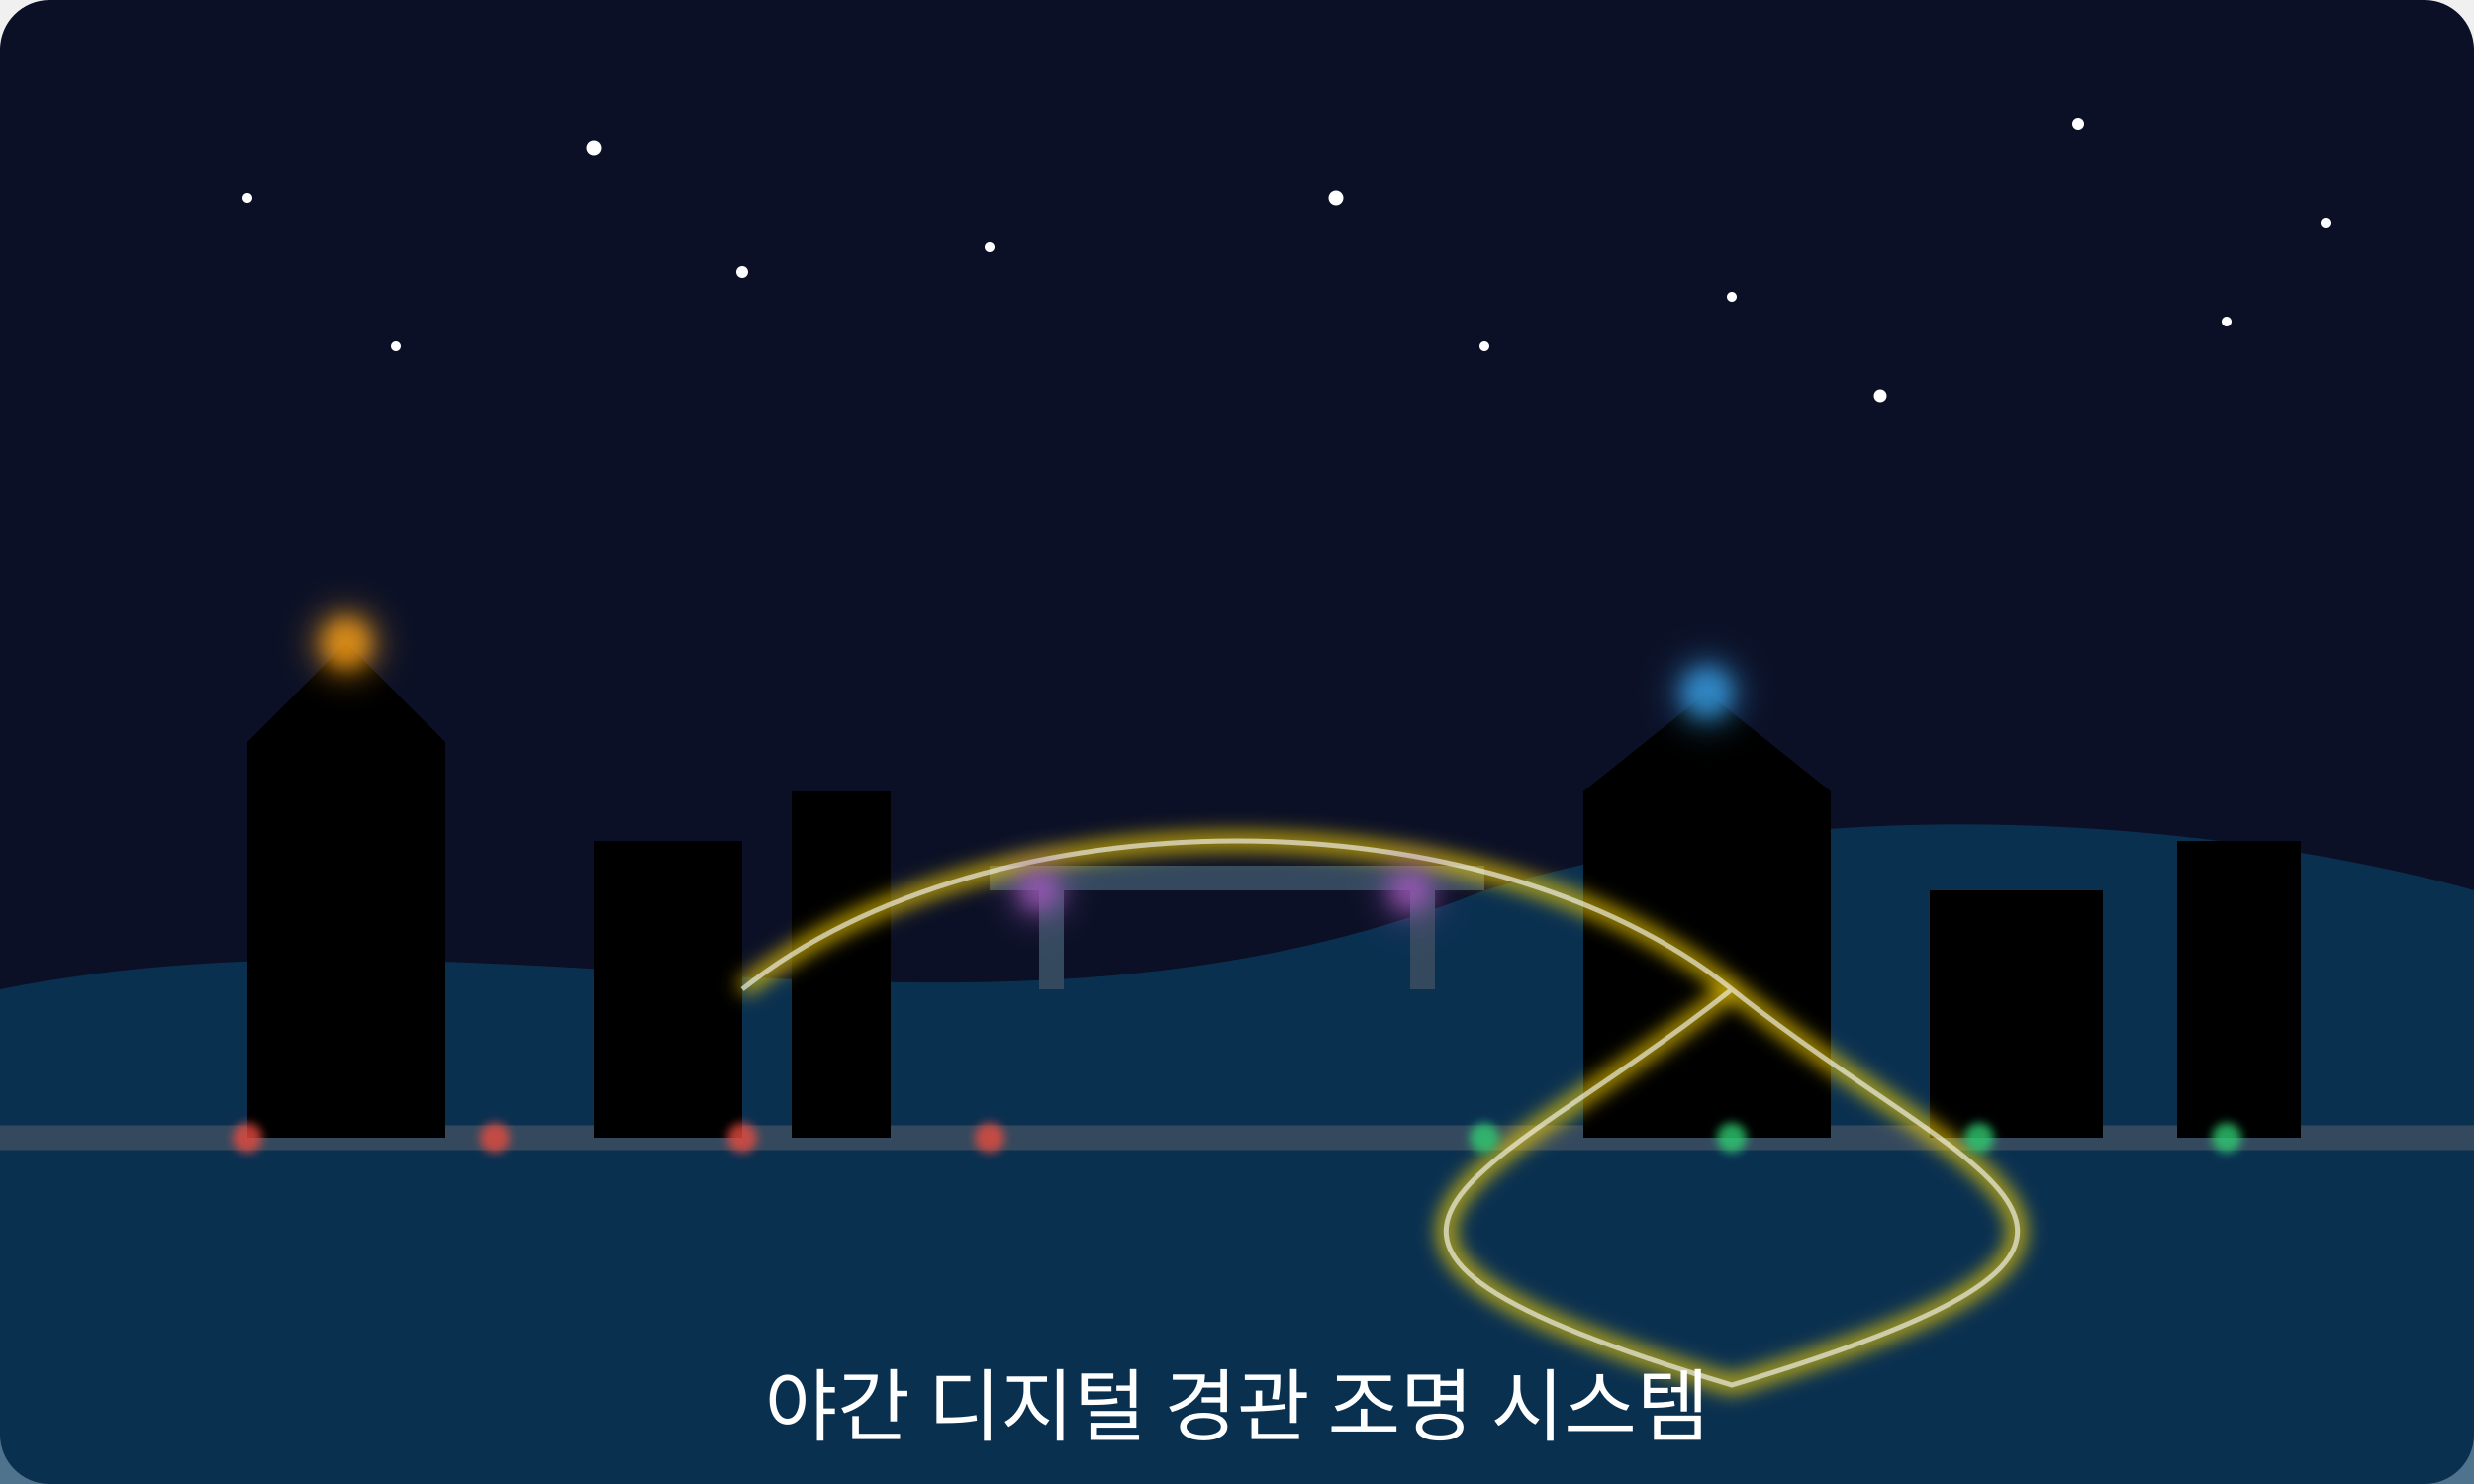
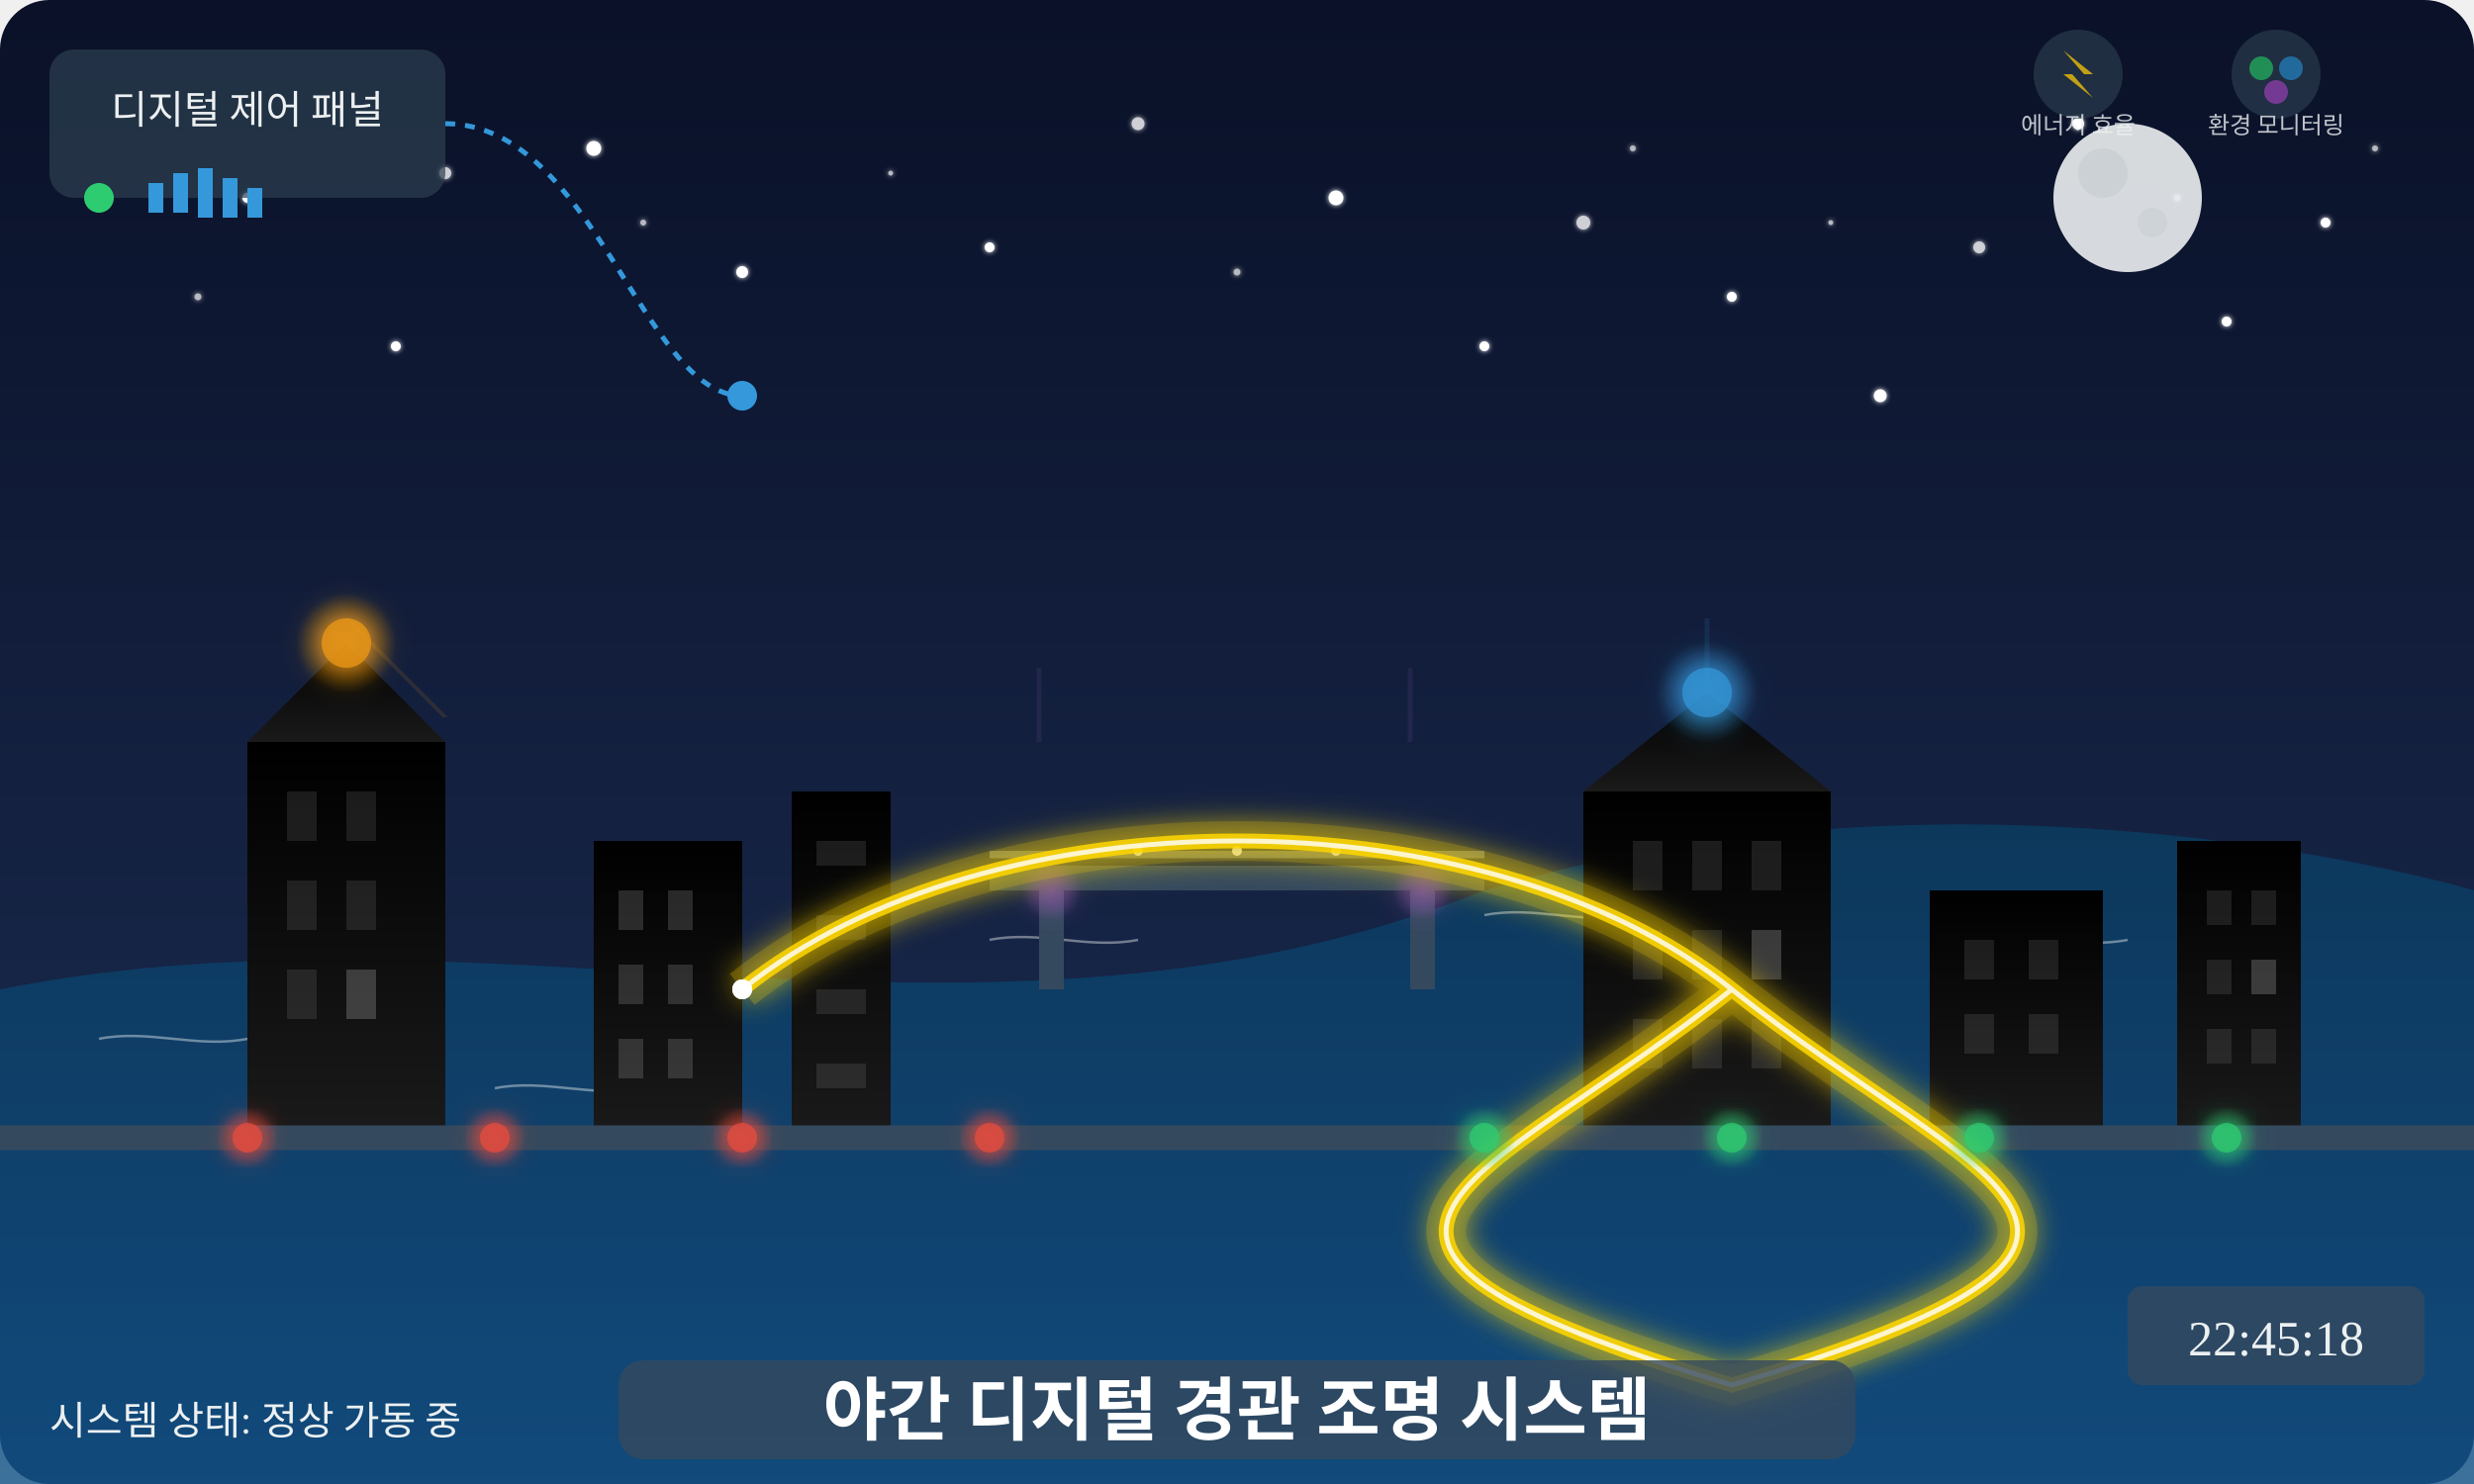
<svg xmlns="http://www.w3.org/2000/svg" width="500" height="300" viewBox="0 0 500 300">
-   <rect width="500" height="300" fill="#0b1026" rx="10" ry="10" />
-   <circle cx="50" cy="40" r="1" fill="#ffffff" />
-   <circle cx="120" cy="30" r="1.5" fill="#ffffff" />
-   <circle cx="200" cy="50" r="1" fill="#ffffff" />
-   <circle cx="270" cy="40" r="1.5" fill="#ffffff" />
-   <circle cx="350" cy="60" r="1" fill="#ffffff" />
-   <circle cx="420" cy="25" r="1.2" fill="#ffffff" />
-   <circle cx="470" cy="45" r="1" fill="#ffffff" />
-   <circle cx="80" cy="70" r="1" fill="#ffffff" />
-   <circle cx="150" cy="55" r="1.2" fill="#ffffff" />
-   <circle cx="300" cy="70" r="1" fill="#ffffff" />
-   <circle cx="380" cy="80" r="1.3" fill="#ffffff" />
-   <circle cx="450" cy="65" r="1" fill="#ffffff" />
-   <path d="M0,200 C100,180 200,220 300,180 C400,150 500,180 500,180 L500,300 L0,300 Z" fill="#0a3d62" opacity="0.7" />
-   <rect x="200" y="175" width="100" height="5" fill="#34495e" />
-   <rect x="210" y="180" width="5" height="20" fill="#34495e" />
-   <rect x="285" y="180" width="5" height="20" fill="#34495e" />
+   <defs>
+     <linearGradient id="skyGradient" x1="0%" y1="0%" x2="0%" y2="100%">
+       <stop offset="0%" stop-color="#0a1128" />
+       <stop offset="90%" stop-color="#1a2b50" />
+     </linearGradient>
+     <linearGradient id="buildingGradient" x1="0%" y1="0%" x2="0%" y2="100%">
+       <stop offset="0%" stop-color="#000000" />
+       <stop offset="100%" stop-color="#1a1a1a" />
+     </linearGradient>
+     <linearGradient id="waterGradient" x1="0%" y1="0%" x2="0%" y2="100%">
+       <stop offset="0%" stop-color="#0a3d62" />
+       <stop offset="100%" stop-color="#0f5186" />
+     </linearGradient>
+     <filter id="dragonGlow" x="-20%" y="-20%" width="140%" height="140%">
+       <feGaussianBlur in="SourceGraphic" stdDeviation="3" result="blur" />
+       <feComposite in="SourceGraphic" in2="blur" operator="over" />
+     </filter>
+     <filter id="glow" x="-50%" y="-50%" width="200%" height="200%">
+       <feGaussianBlur in="SourceGraphic" stdDeviation="2.5" result="blur" />
+       <feComposite in="SourceGraphic" in2="blur" operator="over" />
+     </filter>
+     <filter id="starGlow" x="-100%" y="-100%" width="300%" height="300%">
+       <feGaussianBlur in="SourceGraphic" stdDeviation="0.5" result="blur" />
+       <feComposite in="SourceGraphic" in2="blur" operator="over" />
+     </filter>
+     <filter id="reflection" x="0" y="0" width="1" height="1">
+       <feGaussianBlur in="SourceGraphic" stdDeviation="1" />
+     </filter>
+     <radialGradient id="lightRadial1" cx="50%" cy="50%" r="50%" fx="50%" fy="50%">
+       <stop offset="0%" stop-color="#f39c12" stop-opacity="1" />
+       <stop offset="100%" stop-color="#f39c12" stop-opacity="0" />
+     </radialGradient>
+     <radialGradient id="lightRadial2" cx="50%" cy="50%" r="50%" fx="50%" fy="50%">
+       <stop offset="0%" stop-color="#3498db" stop-opacity="1" />
+       <stop offset="100%" stop-color="#3498db" stop-opacity="0" />
+     </radialGradient>
+     <radialGradient id="lightRadial3" cx="50%" cy="50%" r="50%" fx="50%" fy="50%">
+       <stop offset="0%" stop-color="#9b59b6" stop-opacity="1" />
+       <stop offset="100%" stop-color="#9b59b6" stop-opacity="0" />
+     </radialGradient>
+     <radialGradient id="lightRadial4" cx="50%" cy="50%" r="50%" fx="50%" fy="50%">
+       <stop offset="0%" stop-color="#e74c3c" stop-opacity="1" />
+       <stop offset="100%" stop-color="#e74c3c" stop-opacity="0" />
+     </radialGradient>
+     <radialGradient id="lightRadial5" cx="50%" cy="50%" r="50%" fx="50%" fy="50%">
+       <stop offset="0%" stop-color="#2ecc71" stop-opacity="1" />
+       <stop offset="100%" stop-color="#2ecc71" stop-opacity="0" />
+     </radialGradient>
+     <radialGradient id="starGradient" cx="50%" cy="50%" r="50%" fx="50%" fy="50%">
+       <stop offset="0%" stop-color="#ffffff" stop-opacity="1" />
+       <stop offset="100%" stop-color="#ffffff" stop-opacity="0" />
+     </radialGradient>
+   </defs>
+   <rect width="500" height="300" fill="url(#skyGradient)" rx="10" ry="10" />
+   <g class="stars">
+     <circle cx="50" cy="40" r="1" fill="#ffffff" filter="url(#starGlow)" />
+     <circle cx="120" cy="30" r="1.5" fill="#ffffff" filter="url(#starGlow)" />
+     <circle cx="200" cy="50" r="1" fill="#ffffff" filter="url(#starGlow)" />
+     <circle cx="270" cy="40" r="1.5" fill="#ffffff" filter="url(#starGlow)" />
+     <circle cx="350" cy="60" r="1" fill="#ffffff" filter="url(#starGlow)" />
+     <circle cx="420" cy="25" r="1.2" fill="#ffffff" filter="url(#starGlow)" />
+     <circle cx="470" cy="45" r="1" fill="#ffffff" filter="url(#starGlow)" />
+     <circle cx="80" cy="70" r="1" fill="#ffffff" filter="url(#starGlow)" />
+     <circle cx="150" cy="55" r="1.2" fill="#ffffff" filter="url(#starGlow)" />
+     <circle cx="300" cy="70" r="1" fill="#ffffff" filter="url(#starGlow)" />
+     <circle cx="380" cy="80" r="1.3" fill="#ffffff" filter="url(#starGlow)" />
+     <circle cx="450" cy="65" r="1" fill="#ffffff" filter="url(#starGlow)" />
+     <circle cx="90" cy="35" r="1.2" fill="#ffffff" filter="url(#starGlow)" opacity="0.8">
+       <animate attributeName="opacity" values="0.8;1;0.8;0.6;0.8" dur="3s" repeatCount="indefinite" />
+     </circle>
+     <circle cx="230" cy="25" r="1.3" fill="#ffffff" filter="url(#starGlow)" opacity="0.8">
+       <animate attributeName="opacity" values="0.8;0.6;0.8;1;0.8" dur="4s" repeatCount="indefinite" />
+     </circle>
+     <circle cx="320" cy="45" r="1.4" fill="#ffffff" filter="url(#starGlow)" opacity="0.8">
+       <animate attributeName="opacity" values="0.8;1;0.8;0.7;0.8" dur="5s" repeatCount="indefinite" />
+     </circle>
+     <circle cx="400" cy="50" r="1.2" fill="#ffffff" filter="url(#starGlow)" opacity="0.8">
+       <animate attributeName="opacity" values="0.8;0.7;0.8;1;0.8" dur="3.5s" repeatCount="indefinite" />
+     </circle>
+     <g opacity="0.7">
+       <circle cx="40" cy="60" r="0.7" fill="#ffffff" filter="url(#starGlow)" />
+       <circle cx="130" cy="45" r="0.6" fill="#ffffff" filter="url(#starGlow)" />
+       <circle cx="180" cy="35" r="0.5" fill="#ffffff" filter="url(#starGlow)" />
+       <circle cx="250" cy="55" r="0.7" fill="#ffffff" filter="url(#starGlow)" />
+       <circle cx="330" cy="30" r="0.6" fill="#ffffff" filter="url(#starGlow)" />
+       <circle cx="370" cy="45" r="0.5" fill="#ffffff" filter="url(#starGlow)" />
+       <circle cx="440" cy="40" r="0.7" fill="#ffffff" filter="url(#starGlow)" />
+       <circle cx="480" cy="30" r="0.6" fill="#ffffff" filter="url(#starGlow)" />
+     </g>
+   </g>
+   <circle cx="430" cy="40" r="15" fill="#ecf0f1" opacity="0.9" />
+   <circle cx="425" cy="35" r="5" fill="#bdc3c7" opacity="0.4" />
+   <circle cx="435" cy="45" r="3" fill="#bdc3c7" opacity="0.3" />
+   <path d="M0,200 C100,180 200,220 300,180 C400,150 500,180 500,180 L500,300 L0,300 Z" fill="url(#waterGradient)" opacity="0.8" />
+   <g opacity="0.4">
+     <path d="M20,210 C30,208 40,212 50,210" stroke="#ffffff" stroke-width="0.5" fill="none">
+       <animate attributeName="d" values="M20,210 C30,208 40,212 50,210; M20,212 C30,210 40,214 50,212; M20,210 C30,208 40,212 50,210" dur="3s" repeatCount="indefinite" />
+     </path>
+     <path d="M100,220 C110,218 120,222 130,220" stroke="#ffffff" stroke-width="0.5" fill="none">
+       <animate attributeName="d" values="M100,220 C110,218 120,222 130,220; M100,222 C110,220 120,224 130,222; M100,220 C110,218 120,222 130,220" dur="4s" repeatCount="indefinite" />
+     </path>
+     <path d="M200,190 C210,188 220,192 230,190" stroke="#ffffff" stroke-width="0.5" fill="none">
+       <animate attributeName="d" values="M200,190 C210,188 220,192 230,190; M200,192 C210,190 220,194 230,192; M200,190 C210,188 220,192 230,190" dur="3.5s" repeatCount="indefinite" />
+     </path>
+     <path d="M300,185 C310,183 320,187 330,185" stroke="#ffffff" stroke-width="0.5" fill="none">
+       <animate attributeName="d" values="M300,185 C310,183 320,187 330,185; M300,187 C310,185 320,189 330,187; M300,185 C310,183 320,187 330,185" dur="4.5s" repeatCount="indefinite" />
+     </path>
+     <path d="M400,190 C410,188 420,192 430,190" stroke="#ffffff" stroke-width="0.5" fill="none">
+       <animate attributeName="d" values="M400,190 C410,188 420,192 430,190; M400,192 C410,190 420,194 430,192; M400,190 C410,188 420,192 430,190" dur="3.7s" repeatCount="indefinite" />
+     </path>
+   </g>
+   <g opacity="0.3">
+     <path d="M70,250 L90,210" stroke="#f39c12" stroke-width="1" opacity="0.4" transform="scale(1, -0.5) translate(0, -500)" />
+     <path d="M345,250 L345,210" stroke="#3498db" stroke-width="1" opacity="0.4" transform="scale(1, -0.5) translate(0, -500)" />
+     <path d="M210,250 L210,200" stroke="#9b59b6" stroke-width="1" opacity="0.4" transform="scale(1, -0.3) translate(0, -700)" />
+     <path d="M285,250 L285,200" stroke="#9b59b6" stroke-width="1" opacity="0.4" transform="scale(1, -0.3) translate(0, -700)" />
+   </g>
+   <g class="buildings">
+     <rect x="50" y="150" width="40" height="80" fill="url(#buildingGradient)" />
+     <path d="M50,150 L70,130 L90,150" fill="url(#buildingGradient)" />
+     <rect x="58" y="160" width="6" height="10" fill="#f5f5f5" opacity="0.1" />
+     <rect x="70" y="160" width="6" height="10" fill="#f5f5f5" opacity="0.1" />
+     <rect x="58" y="178" width="6" height="10" fill="#f5f5f5" opacity="0.1">
+       <animate attributeName="opacity" values="0.1;0.3;0.1" dur="8s" repeatCount="indefinite" />
+     </rect>
+     <rect x="70" y="178" width="6" height="10" fill="#f5f5f5" opacity="0.1" />
+     <rect x="58" y="196" width="6" height="10" fill="#f5f5f5" opacity="0.1" />
+     <rect x="70" y="196" width="6" height="10" fill="#f5f5f5" opacity="0.2">
+       <animate attributeName="opacity" values="0.2;0.4;0.2" dur="10s" repeatCount="indefinite" />
+     </rect>
+     <rect x="120" y="170" width="30" height="60" fill="url(#buildingGradient)" />
+     <rect x="125" y="180" width="5" height="8" fill="#f5f5f5" opacity="0.15" />
+     <rect x="135" y="180" width="5" height="8" fill="#f5f5f5" opacity="0.15">
+       <animate attributeName="opacity" values="0.15;0.25;0.15" dur="7s" repeatCount="indefinite" />
+     </rect>
+     <rect x="125" y="195" width="5" height="8" fill="#f5f5f5" opacity="0.15" />
+     <rect x="135" y="195" width="5" height="8" fill="#f5f5f5" opacity="0.15" />
+     <rect x="125" y="210" width="5" height="8" fill="#f5f5f5" opacity="0.15">
+       <animate attributeName="opacity" values="0.15;0.3;0.15" dur="9s" repeatCount="indefinite" />
+     </rect>
+     <rect x="135" y="210" width="5" height="8" fill="#f5f5f5" opacity="0.15" />
+     <rect x="160" y="160" width="20" height="70" fill="url(#buildingGradient)" />
+     <rect x="165" y="170" width="10" height="5" fill="#f5f5f5" opacity="0.1" />
+     <rect x="165" y="185" width="10" height="5" fill="#f5f5f5" opacity="0.1">
+       <animate attributeName="opacity" values="0.1;0.2;0.1" dur="6s" repeatCount="indefinite" />
+     </rect>
+     <rect x="165" y="200" width="10" height="5" fill="#f5f5f5" opacity="0.1" />
+     <rect x="165" y="215" width="10" height="5" fill="#f5f5f5" opacity="0.1" />
+     <rect x="320" y="160" width="50" height="70" fill="url(#buildingGradient)" />
+     <path d="M320,160 L345,140 L370,160" fill="url(#buildingGradient)" />
+     <rect x="330" y="170" width="6" height="10" fill="#f5f5f5" opacity="0.1" />
+     <rect x="342" y="170" width="6" height="10" fill="#f5f5f5" opacity="0.1">
+       <animate attributeName="opacity" values="0.1;0.3;0.1" dur="5s" repeatCount="indefinite" />
+     </rect>
+     <rect x="354" y="170" width="6" height="10" fill="#f5f5f5" opacity="0.1" />
+     <rect x="330" y="188" width="6" height="10" fill="#f5f5f5" opacity="0.1" />
+     <rect x="342" y="188" width="6" height="10" fill="#f5f5f5" opacity="0.1" />
+     <rect x="354" y="188" width="6" height="10" fill="#f5f5f5" opacity="0.2">
+       <animate attributeName="opacity" values="0.2;0.4;0.2" dur="7s" repeatCount="indefinite" />
+     </rect>
+     <rect x="330" y="206" width="6" height="10" fill="#f5f5f5" opacity="0.1">
+       <animate attributeName="opacity" values="0.1;0.3;0.1" dur="11s" repeatCount="indefinite" />
+     </rect>
+     <rect x="342" y="206" width="6" height="10" fill="#f5f5f5" opacity="0.1" />
+     <rect x="354" y="206" width="6" height="10" fill="#f5f5f5" opacity="0.1" />
+     <rect x="390" y="180" width="35" height="50" fill="url(#buildingGradient)" />
+     <rect x="397" y="190" width="6" height="8" fill="#f5f5f5" opacity="0.1" />
+     <rect x="410" y="190" width="6" height="8" fill="#f5f5f5" opacity="0.1">
+       <animate attributeName="opacity" values="0.1;0.2;0.1" dur="8s" repeatCount="indefinite" />
+     </rect>
+     <rect x="397" y="205" width="6" height="8" fill="#f5f5f5" opacity="0.1" />
+     <rect x="410" y="205" width="6" height="8" fill="#f5f5f5" opacity="0.1" />
+     <rect x="440" y="170" width="25" height="60" fill="url(#buildingGradient)" />
+     <rect x="446" y="180" width="5" height="7" fill="#f5f5f5" opacity="0.1">
+       <animate attributeName="opacity" values="0.1;0.3;0.1" dur="9s" repeatCount="indefinite" />
+     </rect>
+     <rect x="455" y="180" width="5" height="7" fill="#f5f5f5" opacity="0.1" />
+     <rect x="446" y="194" width="5" height="7" fill="#f5f5f5" opacity="0.1" />
+     <rect x="455" y="194" width="5" height="7" fill="#f5f5f5" opacity="0.2">
+       <animate attributeName="opacity" values="0.2;0.4;0.2" dur="6s" repeatCount="indefinite" />
+     </rect>
+     <rect x="446" y="208" width="5" height="7" fill="#f5f5f5" opacity="0.1" />
+     <rect x="455" y="208" width="5" height="7" fill="#f5f5f5" opacity="0.1" />
+   </g>
+   <g class="bridge">
+     <rect x="200" y="175" width="100" height="5" fill="#34495e" />
+     <rect x="210" y="180" width="5" height="20" fill="#34495e" />
+     <rect x="285" y="180" width="5" height="20" fill="#34495e" />
+     <circle cx="212.5" cy="180" r="6" fill="url(#lightRadial3)" opacity="0.6" filter="url(#glow)">
+       <animate attributeName="opacity" values="0.6;0.8;0.6" dur="2s" repeatCount="indefinite" />
+     </circle>
+     <circle cx="287.5" cy="180" r="6" fill="url(#lightRadial3)" opacity="0.6" filter="url(#glow)">
+       <animate attributeName="opacity" values="0.6;0.8;0.6" dur="2s" repeatCount="indefinite" />
+     </circle>
+     <rect x="200" y="172" width="100" height="1.5" fill="#576574" />
+     <circle cx="230" cy="172" r="1" fill="#ffffff" opacity="0.8" />
+     <circle cx="250" cy="172" r="1" fill="#ffffff" opacity="0.8" />
+     <circle cx="270" cy="172" r="1" fill="#ffffff" opacity="0.8" />
+   </g>
  <path d="M0,230 L500,230" stroke="#34495e" stroke-width="5" />
-   <rect x="50" y="150" width="40" height="80" fill="#000000" />
-   <path d="M50,150 L70,130 L90,150" fill="#000000" />
-   <rect x="120" y="170" width="30" height="60" fill="#000000" />
-   <rect x="160" y="160" width="20" height="70" fill="#000000" />
-   <rect x="320" y="160" width="50" height="70" fill="#000000" />
-   <path d="M320,160 L345,140 L370,160" fill="#000000" />
-   <rect x="390" y="180" width="35" height="50" fill="#000000" />
-   <rect x="440" y="170" width="25" height="60" fill="#000000" />
-   <path d="M150,200 C200,160 300,160 350,200 C400,240 450,250 350,280 C250,250 300,240 350,200" stroke="#ffd700" stroke-width="3" fill="none" opacity="0.9" filter="blur(2px)" />
-   <path d="M150,200 C200,160 300,160 350,200 C400,240 450,250 350,280 C250,250 300,240 350,200" stroke="#ffffff" stroke-width="1" fill="none" opacity="0.6" />
-   <circle cx="70" cy="130" r="5" fill="#f39c12" opacity="0.8" filter="blur(2px)" />
-   <circle cx="70" cy="130" r="8" fill="#f39c12" opacity="0.3" filter="blur(3px)" />
-   <circle cx="345" cy="140" r="5" fill="#3498db" opacity="0.8" filter="blur(2px)" />
-   <circle cx="345" cy="140" r="8" fill="#3498db" opacity="0.3" filter="blur(3px)" />
-   <circle cx="210" cy="180" r="4" fill="#9b59b6" opacity="0.8" filter="blur(2px)" />
-   <circle cx="210" cy="180" r="7" fill="#9b59b6" opacity="0.3" filter="blur(3px)" />
-   <circle cx="285" cy="180" r="4" fill="#9b59b6" opacity="0.8" filter="blur(2px)" />
-   <circle cx="285" cy="180" r="7" fill="#9b59b6" opacity="0.3" filter="blur(3px)" />
-   <circle cx="50" cy="230" r="3" fill="#e74c3c" opacity="0.8" filter="blur(1px)" />
-   <circle cx="100" cy="230" r="3" fill="#e74c3c" opacity="0.8" filter="blur(1px)" />
-   <circle cx="150" cy="230" r="3" fill="#e74c3c" opacity="0.8" filter="blur(1px)" />
-   <circle cx="200" cy="230" r="3" fill="#e74c3c" opacity="0.8" filter="blur(1px)" />
-   <circle cx="300" cy="230" r="3" fill="#2ecc71" opacity="0.8" filter="blur(1px)" />
-   <circle cx="350" cy="230" r="3" fill="#2ecc71" opacity="0.8" filter="blur(1px)" />
-   <circle cx="400" cy="230" r="3" fill="#2ecc71" opacity="0.8" filter="blur(1px)" />
-   <circle cx="450" cy="230" r="3" fill="#2ecc71" opacity="0.8" filter="blur(1px)" />
-   <text x="250" y="290" text-anchor="middle" font-size="16" fill="#ffffff">야간 디지털 경관 조명 시스템</text>
+   <g class="dragon-lights">
+     <path d="M150,200 C200,160 300,160 350,200 C400,240 450,250 350,280 C250,250 300,240 350,200" stroke="#ffd700" stroke-width="8" fill="none" opacity="0.3" filter="url(#dragonGlow)">
+       <animate attributeName="opacity" values="0.3;0.5;0.3" dur="3s" repeatCount="indefinite" />
+     </path>
+     <path d="M150,200 C200,160 300,160 350,200 C400,240 450,250 350,280 C250,250 300,240 350,200" stroke="#ffd700" stroke-width="3" fill="none" opacity="0.9" filter="url(#dragonGlow)" />
+     <path d="M150,200 C200,160 300,160 350,200 C400,240 450,250 350,280 C250,250 300,240 350,200" stroke="#ffffff" stroke-width="1" fill="none" opacity="0.8" />
+     <circle cx="150" cy="200" r="2" fill="#ffffff" opacity="0.8">
+       <animateMotion path="M0,0 C50,-40 150,-40 200,0 C250,40 300,50 200,80 C100,50 150,40 200,0" dur="5s" repeatCount="indefinite" />
+     </circle>
+     <circle cx="150" cy="200" r="2" fill="#ffffff" opacity="0.8">
+       <animateMotion path="M0,0 C50,-40 150,-40 200,0 C250,40 300,50 200,80 C100,50 150,40 200,0" dur="5s" begin="1.5s" repeatCount="indefinite" />
+     </circle>
+     <circle cx="150" cy="200" r="2" fill="#ffffff" opacity="0.8">
+       <animateMotion path="M0,0 C50,-40 150,-40 200,0 C250,40 300,50 200,80 C100,50 150,40 200,0" dur="5s" begin="3s" repeatCount="indefinite" />
+     </circle>
+   </g>
+   <g class="landmarks">
+     <circle cx="70" cy="130" r="10" fill="url(#lightRadial1)" opacity="0.6" filter="url(#glow)">
+       <animate attributeName="r" values="10;12;10" dur="3s" repeatCount="indefinite" />
+       <animate attributeName="opacity" values="0.6;0.8;0.6" dur="3s" repeatCount="indefinite" />
+     </circle>
+     <circle cx="70" cy="130" r="5" fill="#f39c12" opacity="0.8" filter="url(#glow)" />
+     <circle cx="345" cy="140" r="10" fill="url(#lightRadial2)" opacity="0.6" filter="url(#glow)">
+       <animate attributeName="r" values="10;12;10" dur="4s" repeatCount="indefinite" />
+       <animate attributeName="opacity" values="0.6;0.8;0.6" dur="4s" repeatCount="indefinite" />
+     </circle>
+     <circle cx="345" cy="140" r="5" fill="#3498db" opacity="0.8" filter="url(#glow)" />
+   </g>
+   <g class="pathway-lights">
+     <g>
+       <circle cx="50" cy="230" r="6" fill="url(#lightRadial4)" opacity="0.6" filter="url(#glow)">
+         <animate attributeName="opacity" values="0.6;0.8;0.6" dur="2s" repeatCount="indefinite" begin="0s" />
+       </circle>
+       <circle cx="50" cy="230" r="3" fill="#e74c3c" opacity="0.8" filter="url(#glow)" />
+       <circle cx="100" cy="230" r="6" fill="url(#lightRadial4)" opacity="0.6" filter="url(#glow)">
+         <animate attributeName="opacity" values="0.6;0.8;0.6" dur="2s" repeatCount="indefinite" begin="0.5s" />
+       </circle>
+       <circle cx="100" cy="230" r="3" fill="#e74c3c" opacity="0.8" filter="url(#glow)" />
+       <circle cx="150" cy="230" r="6" fill="url(#lightRadial4)" opacity="0.6" filter="url(#glow)">
+         <animate attributeName="opacity" values="0.6;0.8;0.6" dur="2s" repeatCount="indefinite" begin="1s" />
+       </circle>
+       <circle cx="150" cy="230" r="3" fill="#e74c3c" opacity="0.8" filter="url(#glow)" />
+       <circle cx="200" cy="230" r="6" fill="url(#lightRadial4)" opacity="0.6" filter="url(#glow)">
+         <animate attributeName="opacity" values="0.6;0.8;0.6" dur="2s" repeatCount="indefinite" begin="1.5s" />
+       </circle>
+       <circle cx="200" cy="230" r="3" fill="#e74c3c" opacity="0.8" filter="url(#glow)" />
+     </g>
+     <g>
+       <circle cx="300" cy="230" r="6" fill="url(#lightRadial5)" opacity="0.6" filter="url(#glow)">
+         <animate attributeName="opacity" values="0.6;0.8;0.6" dur="2s" repeatCount="indefinite" begin="0s" />
+       </circle>
+       <circle cx="300" cy="230" r="3" fill="#2ecc71" opacity="0.8" filter="url(#glow)" />
+       <circle cx="350" cy="230" r="6" fill="url(#lightRadial5)" opacity="0.6" filter="url(#glow)">
+         <animate attributeName="opacity" values="0.6;0.8;0.6" dur="2s" repeatCount="indefinite" begin="0.5s" />
+       </circle>
+       <circle cx="350" cy="230" r="3" fill="#2ecc71" opacity="0.8" filter="url(#glow)" />
+       <circle cx="400" cy="230" r="6" fill="url(#lightRadial5)" opacity="0.6" filter="url(#glow)">
+         <animate attributeName="opacity" values="0.6;0.8;0.6" dur="2s" repeatCount="indefinite" begin="1s" />
+       </circle>
+       <circle cx="400" cy="230" r="3" fill="#2ecc71" opacity="0.8" filter="url(#glow)" />
+       <circle cx="450" cy="230" r="6" fill="url(#lightRadial5)" opacity="0.6" filter="url(#glow)">
+         <animate attributeName="opacity" values="0.6;0.8;0.6" dur="2s" repeatCount="indefinite" begin="1.5s" />
+       </circle>
+       <circle cx="450" cy="230" r="3" fill="#2ecc71" opacity="0.8" filter="url(#glow)" />
+     </g>
+   </g>
+   <g class="control-panel">
+     <rect x="10" y="10" width="80" height="30" rx="5" ry="5" fill="#2c3e50" opacity="0.7" />
+     <text x="50" y="25" text-anchor="middle" font-size="8" fill="#ecf0f1">디지털 제어 패널</text>
+     <g transform="translate(0,20)">
+       <circle cx="20" cy="20" r="3" fill="#2ecc71">
+         <animate attributeName="fill" values="#2ecc71;#27ae60;#2ecc71" dur="2s" repeatCount="indefinite" />
+       </circle>
+       <rect x="30" y="17" width="3" height="6" fill="#3498db" />
+       <rect x="35" y="15" width="3" height="8" fill="#3498db" />
+       <rect x="40" y="14" width="3" height="10" fill="#3498db" />
+       <rect x="45" y="16" width="3" height="8" fill="#3498db" />
+       <rect x="50" y="18" width="3" height="6" fill="#3498db" />
+     </g>
+     <path d="M90,25 C120,25 130,80 150,80" stroke="#3498db" stroke-width="1" fill="none" stroke-dasharray="2,2">
+       <animate attributeName="stroke-dashoffset" values="4;0" dur="1s" repeatCount="indefinite" />
+     </path>
+     <circle cx="150" cy="80" r="3" fill="#3498db" />
+   </g>
+   <g class="system-icons" opacity="0.8">
+     <g transform="translate(420, 15) scale(0.6)">
+       <circle cx="0" cy="0" r="15" fill="#2c3e50" opacity="0.8" />
+       <path d="M-5,-8 L5,0 L-2,0 L5,8 L-5,0 L2,0 Z" fill="#f1c40f" />
+       <text x="0" y="20" text-anchor="middle" font-size="8" fill="#ecf0f1">에너지 효율</text>
+     </g>
+     <g transform="translate(460, 15) scale(0.6)">
+       <circle cx="0" cy="0" r="15" fill="#2c3e50" opacity="0.8" />
+       <circle cx="-5" cy="-2" r="4" fill="#27ae60" />
+       <circle cx="5" cy="-2" r="4" fill="#2980b9" />
+       <circle cx="0" cy="6" r="4" fill="#8e44ad" />
+       <text x="0" y="20" text-anchor="middle" font-size="8" fill="#ecf0f1">환경 모니터링</text>
+     </g>
+   </g>
+   <g class="time-display">
+     <rect x="430" y="260" width="60" height="20" rx="3" ry="3" fill="#34495e" opacity="0.8" />
+     <text x="460" y="274" text-anchor="middle" font-size="10" fill="#ecf0f1">22:45:18</text>
+   </g>
+   <rect x="125" y="275" width="250" height="20" rx="5" ry="5" fill="#34495e" opacity="0.8" />
+   <text x="250" y="290" text-anchor="middle" font-size="14" font-weight="bold" fill="#ffffff">야간 디지털 경관 조명 시스템</text>
+   <text x="10" y="290" text-anchor="start" font-size="8" fill="#ecf0f1">시스템 상태: 정상 가동 중</text>
</svg>
